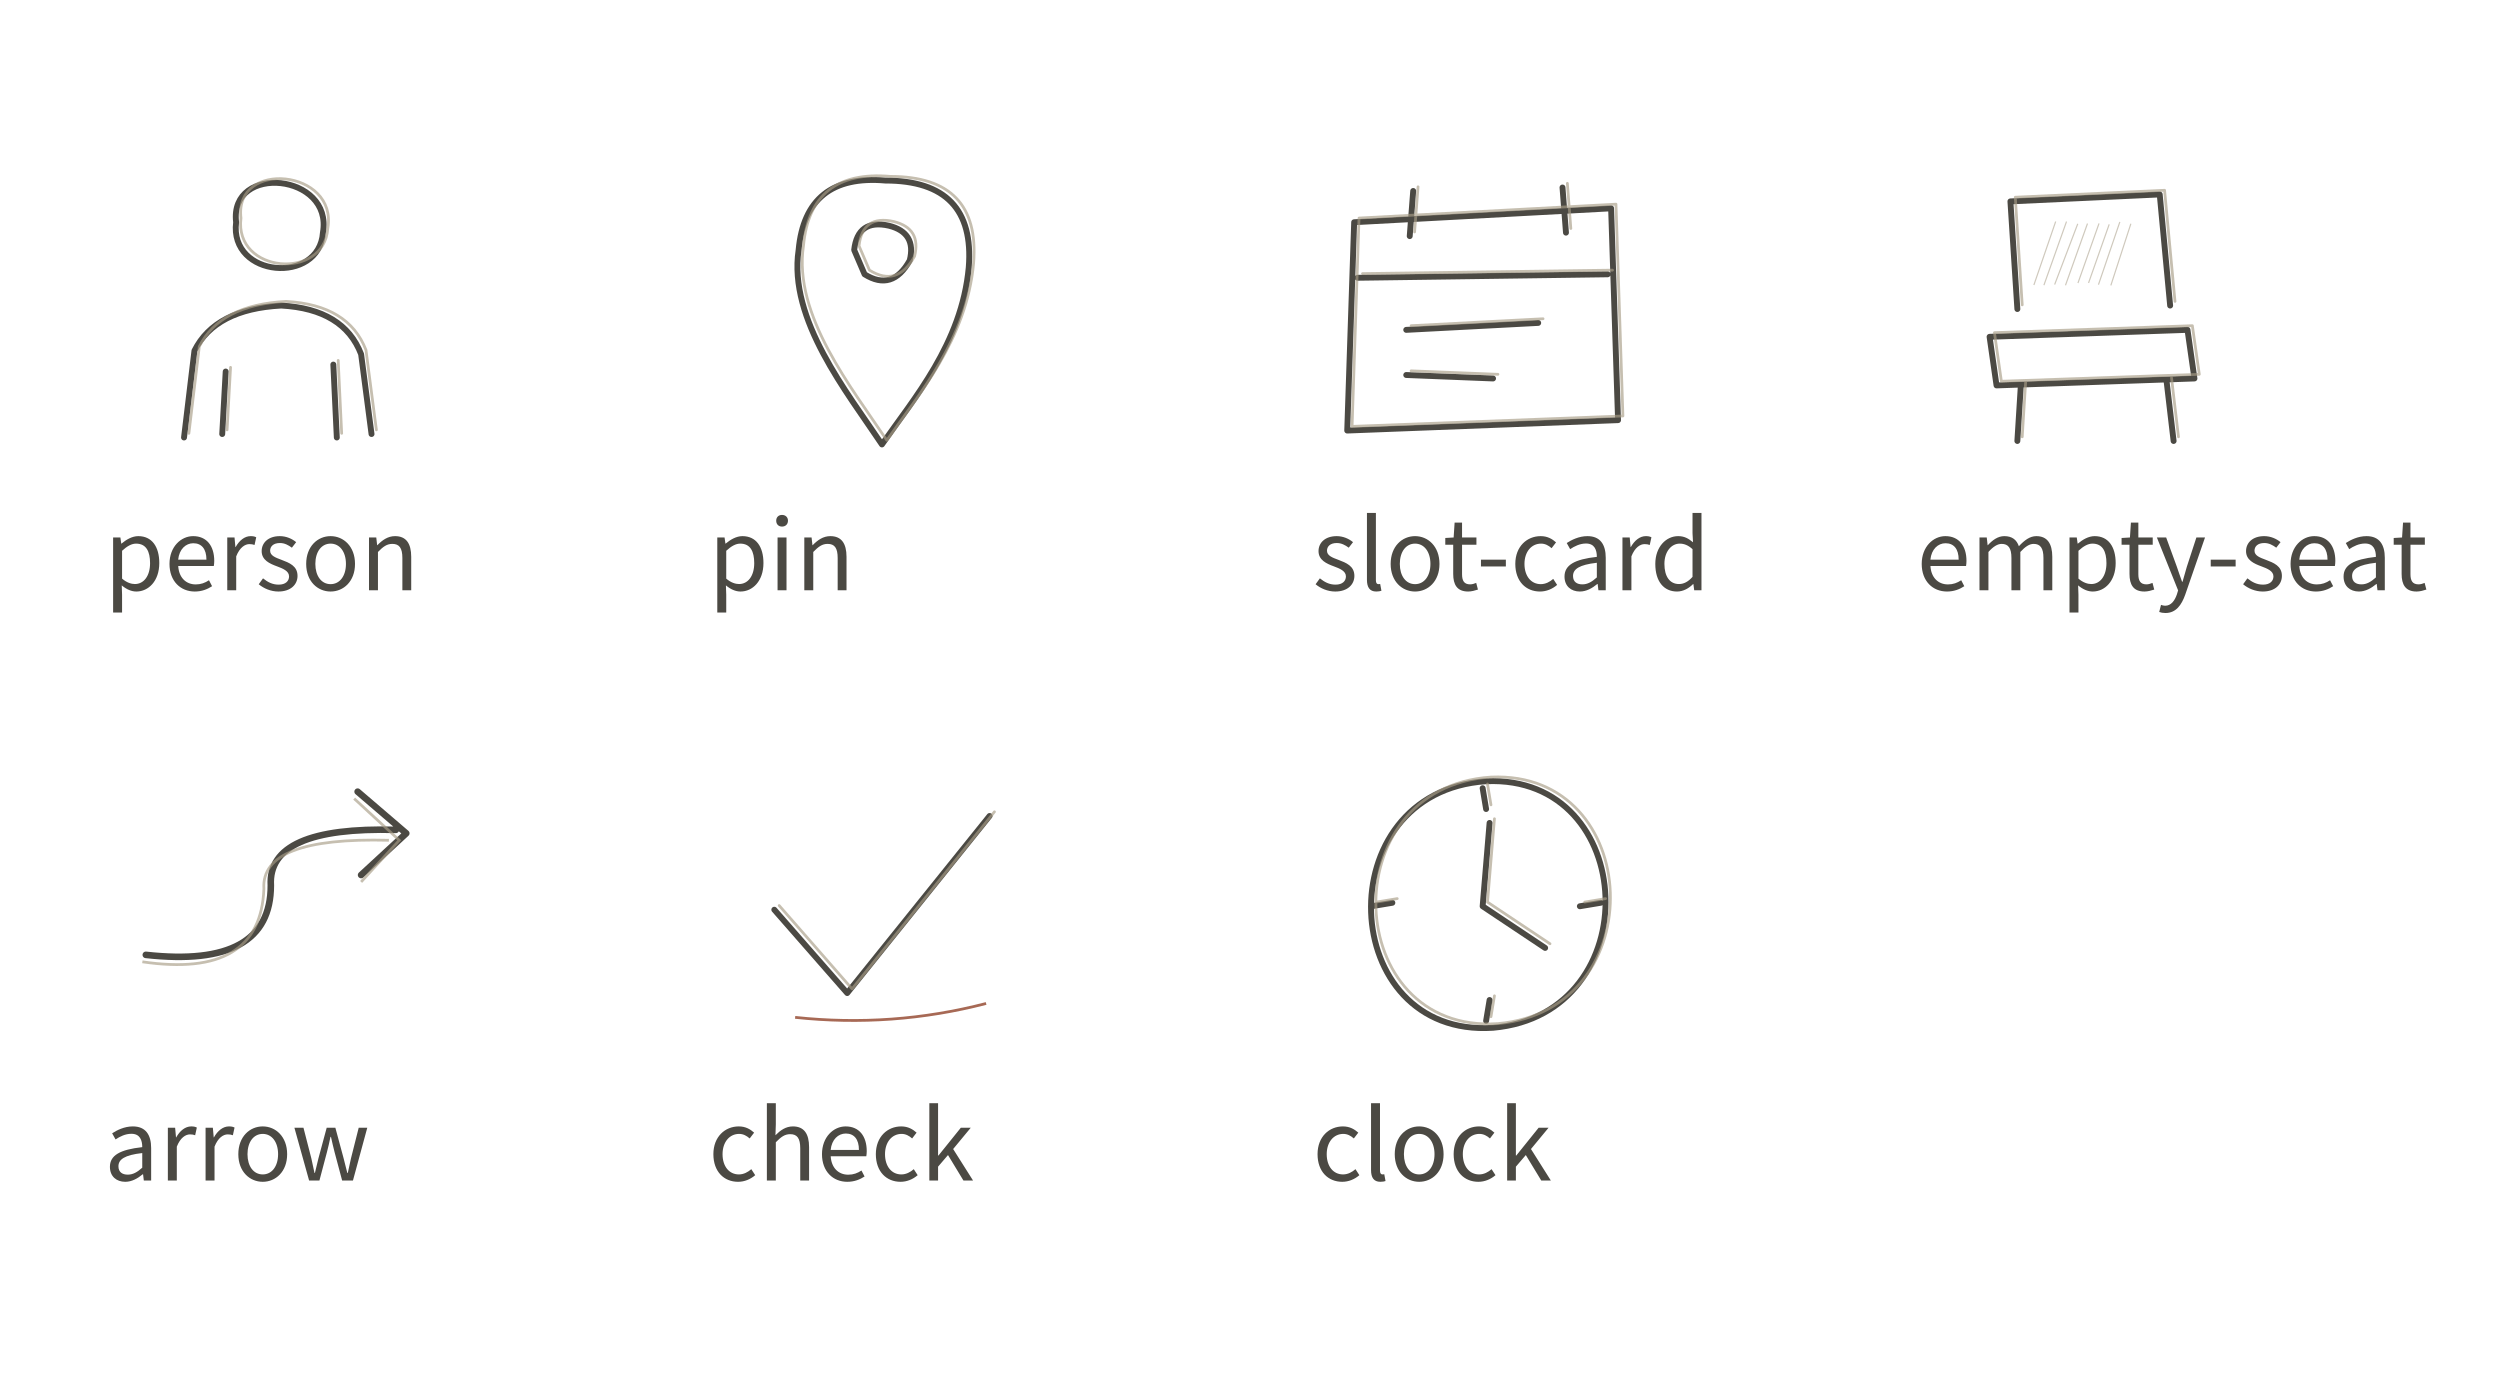
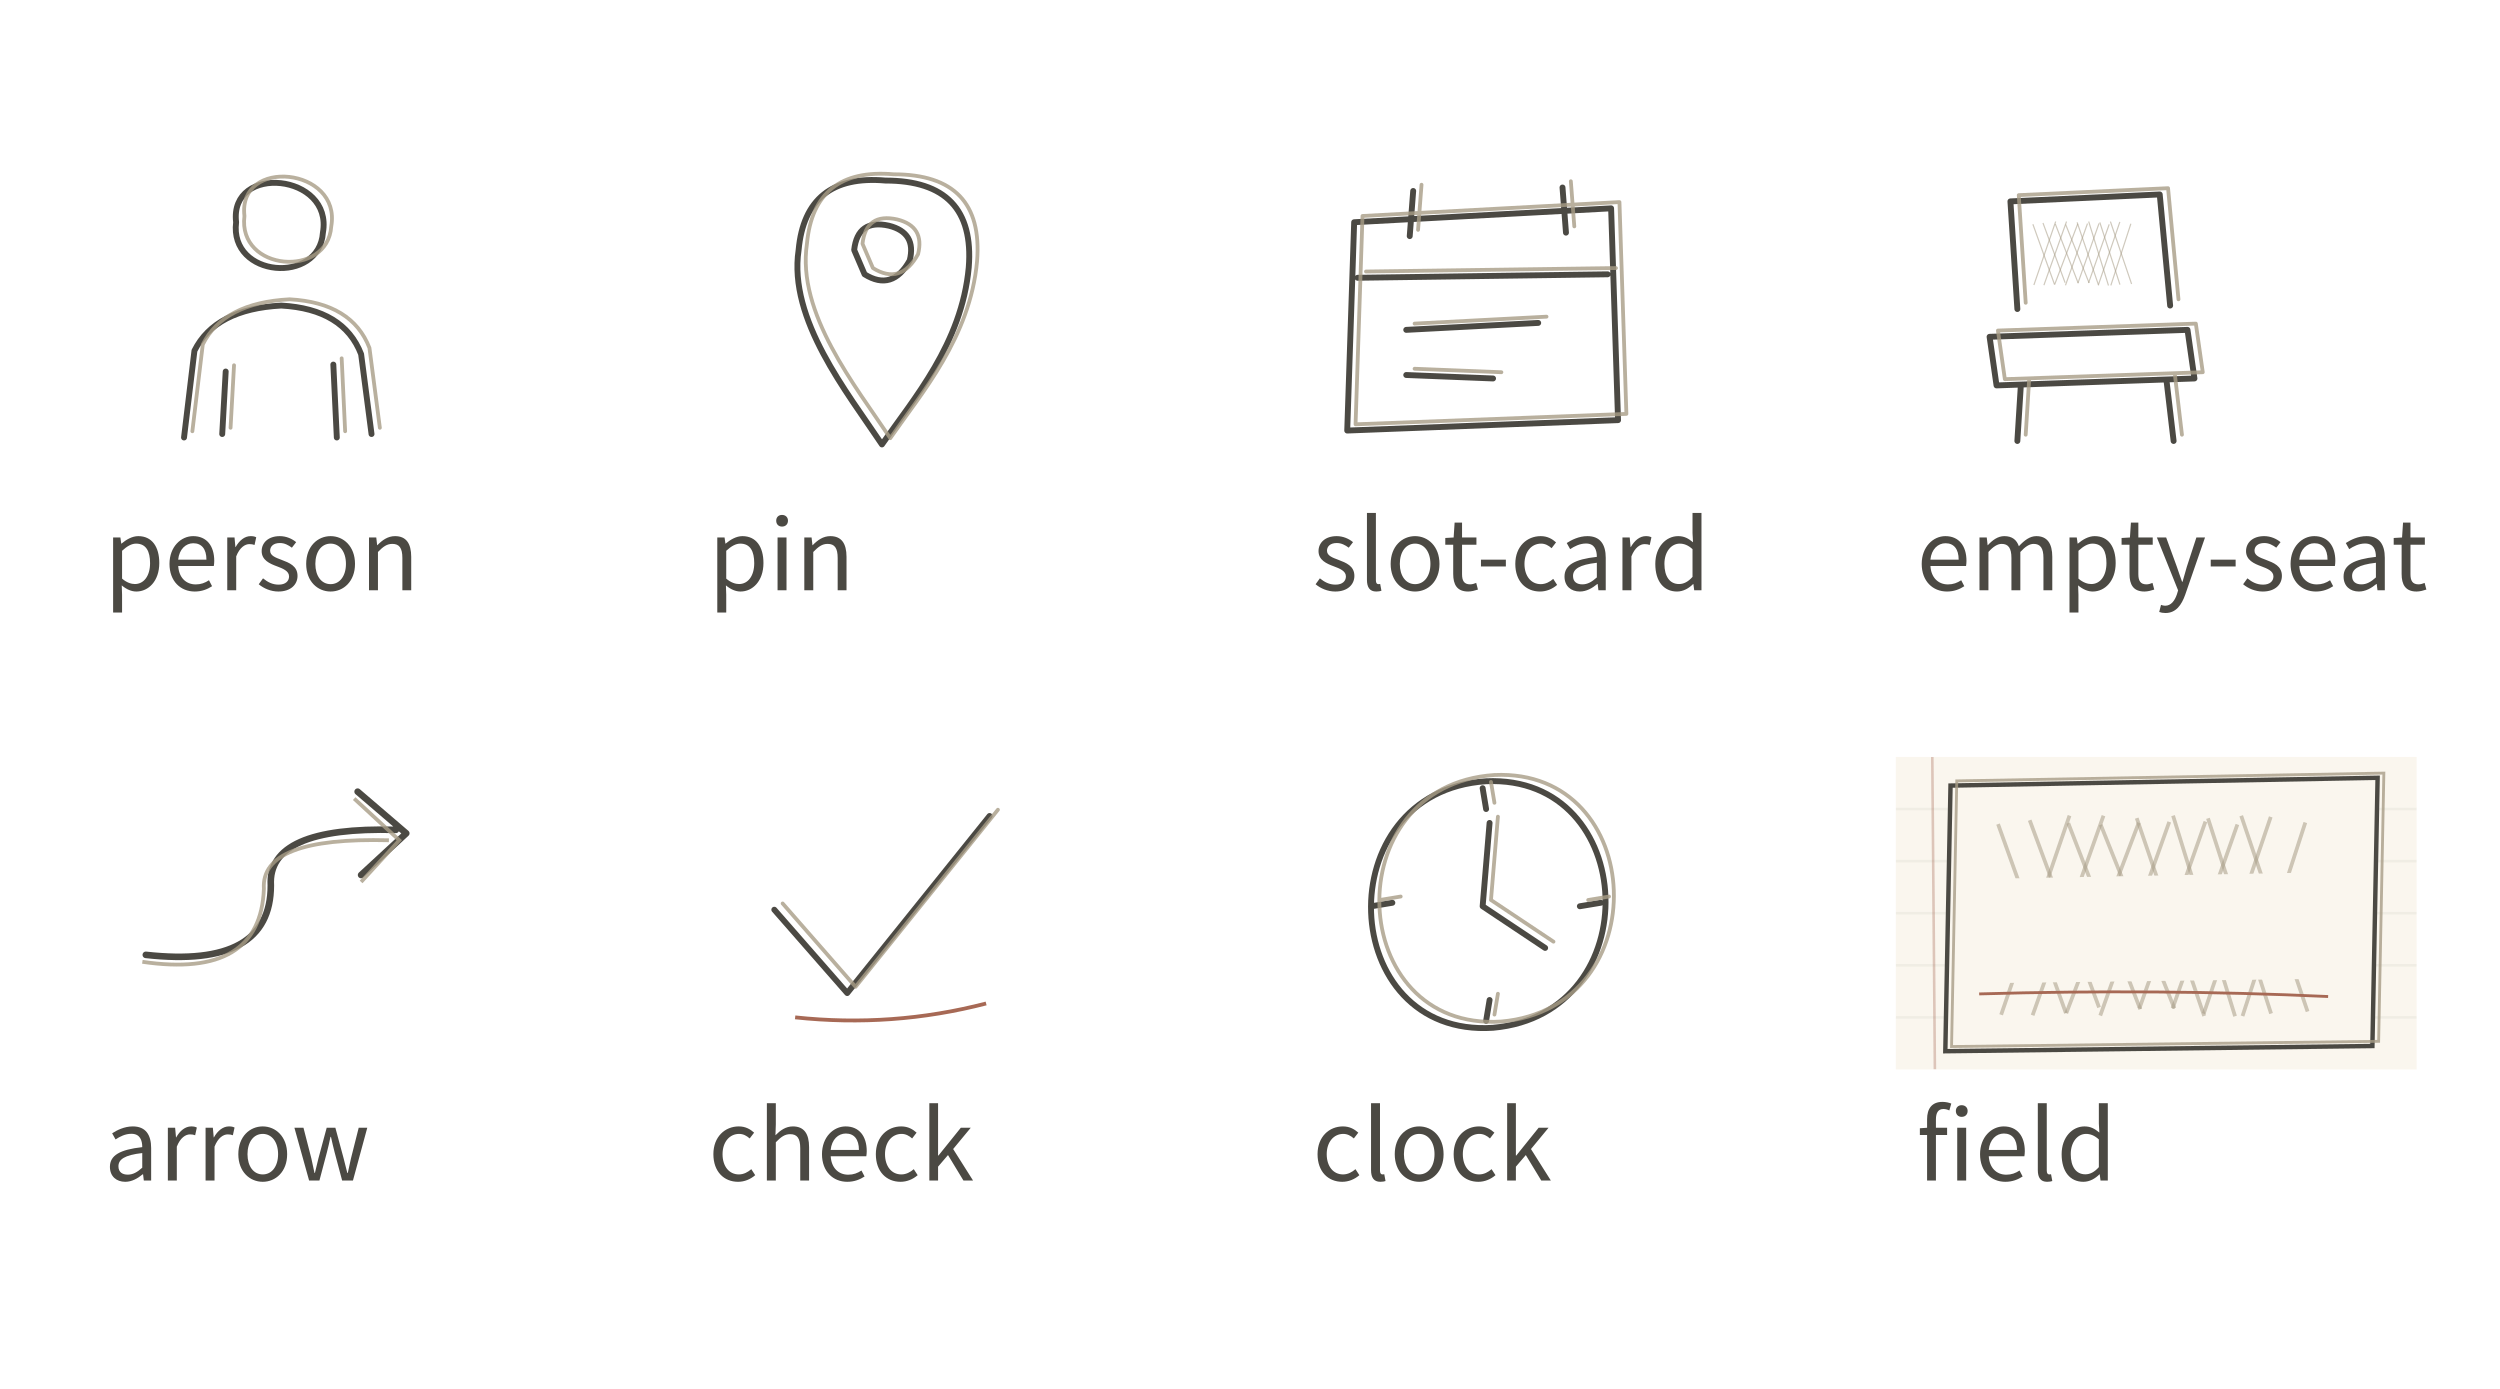
<svg xmlns="http://www.w3.org/2000/svg" viewBox="0 0 720 400" role="img" aria-labelledby="kit-title kit-description">
  <defs>
-     <symbol id="pencil-hatch" viewBox="0 0 100 70">
+     <symbol id="pencil-crosshatch" viewBox="0 0 100 70">
      <path d="M4.679 63.919L24.653 5.735" fill="none" data-palette-stroke="deep" stroke="#A79C86" stroke-width="1.1" opacity="0.55" />
      <path d="M13.875 64.064L34.586 5.745" fill="none" data-palette-stroke="deep" stroke="#A79C86" stroke-width="1.1" opacity="0.55" />
      <path d="M23.716 63.468L44.885 7.804" fill="none" data-palette-stroke="deep" stroke="#A79C86" stroke-width="1.1" opacity="0.55" />
      <path d="M33.64 64.15L53.803 7.563" fill="none" data-palette-stroke="deep" stroke="#A79C86" stroke-width="1.1" opacity="0.55" />
      <path d="M45.065 62.1L64.374 7.468" fill="none" data-palette-stroke="deep" stroke="#A79C86" stroke-width="1.1" opacity="0.55" />
      <path d="M54.772 62.045L73.704 8.32" fill="none" data-palette-stroke="deep" stroke="#A79C86" stroke-width="1.1" opacity="0.55" />
      <path d="M63.863 63.595L83.451 6.103" fill="none" data-palette-stroke="deep" stroke="#A79C86" stroke-width="1.1" opacity="0.55" />
      <path d="M75.207 64.29L93.555 7.748" fill="none" data-palette-stroke="deep" stroke="#A79C86" stroke-width="1.1" opacity="0.55" />
+       <path d="M3.776 8.209L23.605 63.443" fill="none" data-palette-stroke="deep" stroke="#A79C86" stroke-width="1.1" opacity="0.55" />
+       <path d="M13.025 7.079L33.29 61.776" fill="none" data-palette-stroke="deep" stroke="#A79C86" stroke-width="1.1" opacity="0.55" />
+       <path d="M24.293 7.923L45.323 62.303" fill="none" data-palette-stroke="deep" stroke="#A79C86" stroke-width="1.1" opacity="0.55" />
+       <path d="M33.78 8.399L55.289 62.039" fill="none" data-palette-stroke="deep" stroke="#A79C86" stroke-width="1.1" opacity="0.55" />
+       <path d="M44.296 6.468L64.002 64.266" fill="none" data-palette-stroke="deep" stroke="#A79C86" stroke-width="1.1" opacity="0.55" />
+       <path d="M54.91 5.738L73.028 64.349" fill="none" data-palette-stroke="deep" stroke="#A79C86" stroke-width="1.1" opacity="0.55" />
+       <path d="M65.113 6.524L83.545 63.555" fill="none" data-palette-stroke="deep" stroke="#A79C86" stroke-width="1.1" opacity="0.55" />
+       <path d="M74.821 5.774L94.211 62.962" fill="none" data-palette-stroke="deep" stroke="#A79C86" stroke-width="1.1" opacity="0.55" />
+     </symbol>
+     <symbol id="notebook-ground" viewBox="0 0 200 120">
+       <rect width="200" height="120" data-palette-fill="surface" fill="#FAF6EE" />
+       <path d="M0 20H200M0 40H200M0 60H200M0 80H200M0 100H200" fill="none" data-palette-stroke="border" stroke="#DDDCD1" stroke-width="1" opacity="0.35" />
+       <path d="M14 0L15 120" fill="none" data-palette-stroke="accent" stroke="#A76955" stroke-width="1" opacity="0.35" />
+     </symbol>
+     <symbol id="pencil-panel" viewBox="0 0 200 120">
+       <use href="#notebook-ground" width="200" height="120" />
+       <path d="M21 11L185 8L183 111L19 113Z" data-palette-fill="surface" fill="#FAF6EE" data-palette-stroke="ink" stroke="#4B4943" stroke-width="1.7" />
+       <path d="M21 11L185 8L183 111L19 113Z" transform="translate(2.4 -1.8)" fill="none" data-palette-stroke="deep" stroke="#A79C86" stroke-width="1.1" opacity="0.8" />
+       <use href="#pencil-crosshatch" x="27" y="15" width="146" height="92" />
+       <path d="M25 47L179 44L178 85L25 87Z" data-palette-fill="surface" fill="#FAF6EE" />
+       <path d="M32 91Q101 89 166 92" fill="none" data-palette-stroke="accent" stroke="#A76955" stroke-width="1.1" />
    </symbol>
    <symbol id="person" viewBox="0 0 100 100">
      <path d="M38 24C36 7 66 10 63 27C62 42 36 40 38 24M23 86L26 61Q32 49 51 48Q69 49 74 62L77 85M35 67L34 85M66 65L67 86" fill="none" data-palette-stroke="ink" stroke="#4B4943" stroke-width="1.7" stroke-linecap="round" stroke-linejoin="round" />
-       <path d="M38 24C36 7 66 10 63 27C62 42 36 40 38 24M23 86L26 61Q32 49 51 48Q69 49 74 62L77 85M35 67L34 85M66 65L67 86" transform="translate(1.4 -1.2)" opacity="0.65" fill="none" data-palette-stroke="deep" stroke="#A79C86" stroke-width="0.8" stroke-linecap="round" stroke-linejoin="round" />
+       <path d="M38 24C36 7 66 10 63 27C62 42 36 40 38 24M23 86L26 61Q32 49 51 48Q69 49 74 62L77 85M35 67L34 85M66 65L67 86" transform="translate(2.4 -1.8)" opacity="0.8" fill="none" data-palette-stroke="deep" stroke="#A79C86" stroke-width="1.1" stroke-linecap="round" stroke-linejoin="round" />
    </symbol>
    <symbol id="pin" viewBox="0 0 100 100">
      <path d="M50 88C40 73 23 52 26 32Q28 10 51 12Q77 12 75 37C73 59 59 75 50 88M42 32Q43 23 52 25Q60 27 58 35Q53 44 45 39Z" fill="none" data-palette-stroke="ink" stroke="#4B4943" stroke-width="1.7" stroke-linecap="round" stroke-linejoin="round" />
-       <path d="M50 88C40 73 23 52 26 32Q28 10 51 12Q77 12 75 37C73 59 59 75 50 88M42 32Q43 23 52 25Q60 27 58 35Q53 44 45 39Z" transform="translate(1.4 -1.2)" opacity="0.65" fill="none" data-palette-stroke="deep" stroke="#A79C86" stroke-width="0.8" stroke-linecap="round" stroke-linejoin="round" />
+       <path d="M50 88C40 73 23 52 26 32Q28 10 51 12Q77 12 75 37C73 59 59 75 50 88M42 32Q43 23 52 25Q60 27 58 35Q53 44 45 39Z" transform="translate(2.4 -1.8)" opacity="0.8" fill="none" data-palette-stroke="deep" stroke="#A79C86" stroke-width="1.1" stroke-linecap="round" stroke-linejoin="round" />
    </symbol>
    <symbol id="slot-card" viewBox="0 0 100 100">
      <path d="M12 24L86 20L88 81L10 84ZM13 40L85 39M29 15L28 28M72 14L73 27M27 55L65 53M27 68L52 69" fill="none" data-palette-stroke="ink" stroke="#4B4943" stroke-width="1.7" stroke-linecap="round" stroke-linejoin="round" />
-       <path d="M12 24L86 20L88 81L10 84ZM13 40L85 39M29 15L28 28M72 14L73 27M27 55L65 53M27 68L52 69" transform="translate(1.4 -1.2)" opacity="0.65" fill="none" data-palette-stroke="deep" stroke="#A79C86" stroke-width="0.8" stroke-linecap="round" stroke-linejoin="round" />
+       <path d="M12 24L86 20L88 81L10 84ZM13 40L85 39M29 15L28 28M72 14L73 27M27 55L65 53M27 68L52 69" transform="translate(2.4 -1.8)" opacity="0.8" fill="none" data-palette-stroke="deep" stroke="#A79C86" stroke-width="1.1" stroke-linecap="round" stroke-linejoin="round" />
    </symbol>
    <symbol id="empty-seat" viewBox="0 0 100 100">
      <path d="M29 49L27 18L70 16L73 48M21 57L78 55L80 69L23 71ZM30 71L29 87M72 70L74 87" fill="none" data-palette-stroke="ink" stroke="#4B4943" stroke-width="1.7" stroke-linecap="round" stroke-linejoin="round" />
-       <path d="M29 49L27 18L70 16L73 48M21 57L78 55L80 69L23 71ZM30 71L29 87M72 70L74 87" transform="translate(1.4 -1.2)" opacity="0.65" fill="none" data-palette-stroke="deep" stroke="#A79C86" stroke-width="0.8" stroke-linecap="round" stroke-linejoin="round" />
-       <use href="#pencil-hatch" x="32" y="22" width="32" height="22" />
+       <path d="M29 49L27 18L70 16L73 48M21 57L78 55L80 69L23 71ZM30 71L29 87M72 70L74 87" transform="translate(2.4 -1.8)" opacity="0.8" fill="none" data-palette-stroke="deep" stroke="#A79C86" stroke-width="1.1" stroke-linecap="round" stroke-linejoin="round" />
+       <use href="#pencil-crosshatch" x="32" y="22" width="32" height="22" />
    </symbol>
    <symbol id="arrow" viewBox="0 0 100 100">
      <path d="M12 65Q48 69 48 45Q47 28 84 29M73 18L87 30L74 42" fill="none" data-palette-stroke="ink" stroke="#4B4943" stroke-width="1.9" stroke-linecap="round" stroke-linejoin="round" />
-       <path d="M11 67Q45 72 46 46Q45 31 82 32M72 20L85 32L74 44" fill="none" data-palette-stroke="deep" stroke="#A79C86" stroke-width="0.8" opacity="0.65" />
+       <path d="M11 67Q45 72 46 46Q45 31 82 32M72 20L85 32L74 44" fill="none" data-palette-stroke="deep" stroke="#A79C86" stroke-width="1.1" opacity="0.8" />
    </symbol>
    <symbol id="check" viewBox="0 0 100 100">
      <path d="M19 52L40 76L81 25" fill="none" data-palette-stroke="ink" stroke="#4B4943" stroke-width="1.7" stroke-linecap="round" stroke-linejoin="round" />
-       <path d="M19 52L40 76L81 25" transform="translate(1.4 -1.2)" opacity="0.65" fill="none" data-palette-stroke="deep" stroke="#A79C86" stroke-width="0.8" stroke-linecap="round" stroke-linejoin="round" />
-       <path d="M25 83Q53 86 80 79" fill="none" data-palette-stroke="accent" stroke="#A76955" stroke-width="0.8" />
+       <path d="M19 52L40 76L81 25" transform="translate(2.4 -1.8)" opacity="0.8" fill="none" data-palette-stroke="deep" stroke="#A79C86" stroke-width="1.1" stroke-linecap="round" stroke-linejoin="round" />
+       <path d="M25 83Q53 86 80 79" fill="none" data-palette-stroke="accent" stroke="#A76955" stroke-width="1.1" />
    </symbol>
    <symbol id="clock" viewBox="0 0 100 100">
      <path d="M50 15C94 13 97 82 52 86C7 89 4 18 50 15M51 27L49 51L67 63M49 17L50 23M83 50L77 51M50 84L51 78M17 51L23 50" fill="none" data-palette-stroke="ink" stroke="#4B4943" stroke-width="1.7" stroke-linecap="round" stroke-linejoin="round" />
-       <path d="M50 15C94 13 97 82 52 86C7 89 4 18 50 15M51 27L49 51L67 63M49 17L50 23M83 50L77 51M50 84L51 78M17 51L23 50" transform="translate(1.4 -1.2)" opacity="0.65" fill="none" data-palette-stroke="deep" stroke="#A79C86" stroke-width="0.8" stroke-linecap="round" stroke-linejoin="round" />
+       <path d="M50 15C94 13 97 82 52 86C7 89 4 18 50 15M51 27L49 51L67 63M49 17L50 23M83 50L77 51M50 84L51 78M17 51L23 50" transform="translate(2.4 -1.8)" opacity="0.8" fill="none" data-palette-stroke="deep" stroke="#A79C86" stroke-width="1.1" stroke-linecap="round" stroke-linejoin="round" />
    </symbol>
  </defs>
  <use href="#person" x="30" y="40" width="100" height="100" />
  <text x="30" y="170" font-family="'Noto Sans CJK JP', sans-serif" font-size="28" data-palette-fill="ink" fill="#4B4943">person</text>
  <use href="#pin" x="204" y="40" width="100" height="100" />
  <text x="204" y="170" font-family="'Noto Sans CJK JP', sans-serif" font-size="28" data-palette-fill="ink" fill="#4B4943">pin</text>
  <use href="#slot-card" x="378" y="40" width="100" height="100" />
  <text x="378" y="170" font-family="'Noto Sans CJK JP', sans-serif" font-size="28" data-palette-fill="ink" fill="#4B4943">slot-card</text>
  <use href="#empty-seat" x="552" y="40" width="100" height="100" />
  <text x="552" y="170" font-family="'Noto Sans CJK JP', sans-serif" font-size="28" data-palette-fill="ink" fill="#4B4943">empty-seat</text>
  <use href="#arrow" x="30" y="210" width="100" height="100" />
  <text x="30" y="340" font-family="'Noto Sans CJK JP', sans-serif" font-size="28" data-palette-fill="ink" fill="#4B4943">arrow</text>
  <use href="#check" x="204" y="210" width="100" height="100" />
  <text x="204" y="340" font-family="'Noto Sans CJK JP', sans-serif" font-size="28" data-palette-fill="ink" fill="#4B4943">check</text>
  <use href="#clock" x="378" y="210" width="100" height="100" />
  <text x="378" y="340" font-family="'Noto Sans CJK JP', sans-serif" font-size="28" data-palette-fill="ink" fill="#4B4943">clock</text>
+   <use href="#pencil-panel" x="546" y="218" width="150" height="90" />
+   <text x="552" y="340" font-family="'Noto Sans CJK JP', sans-serif" font-size="28" data-palette-fill="ink" fill="#4B4943">field</text>
</svg>
